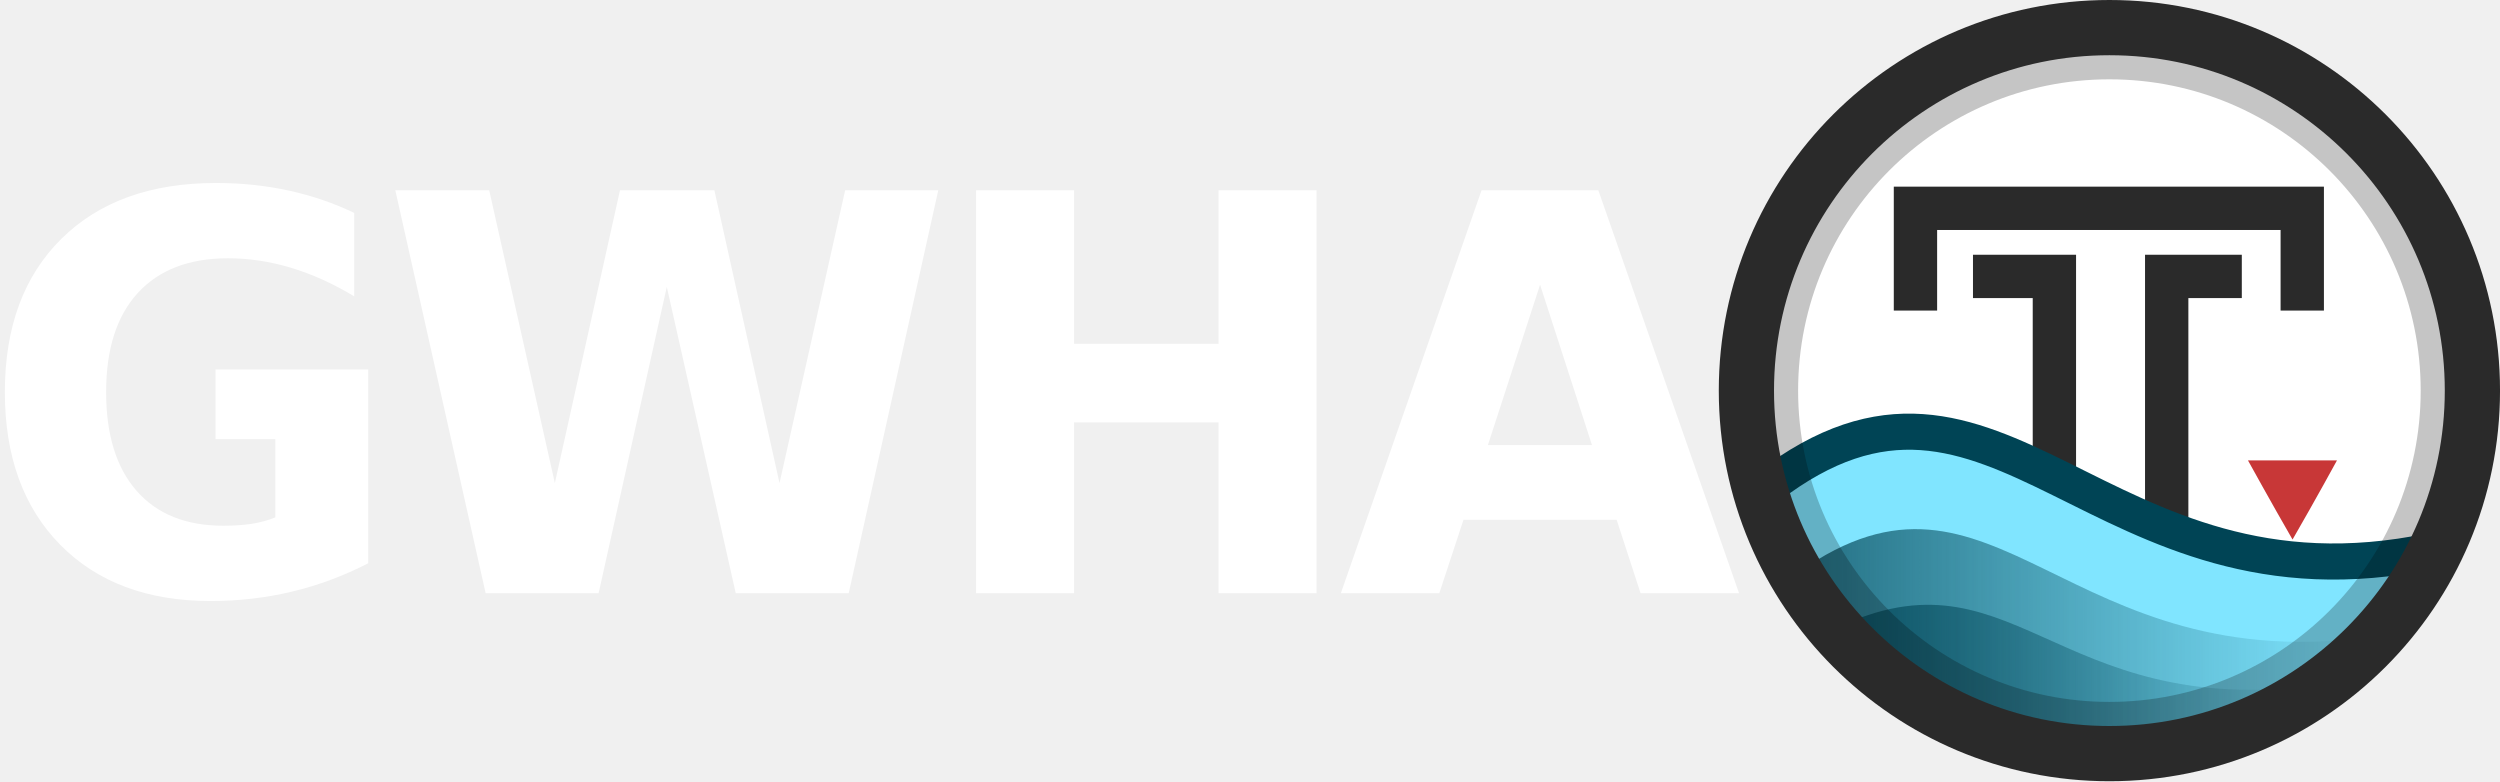
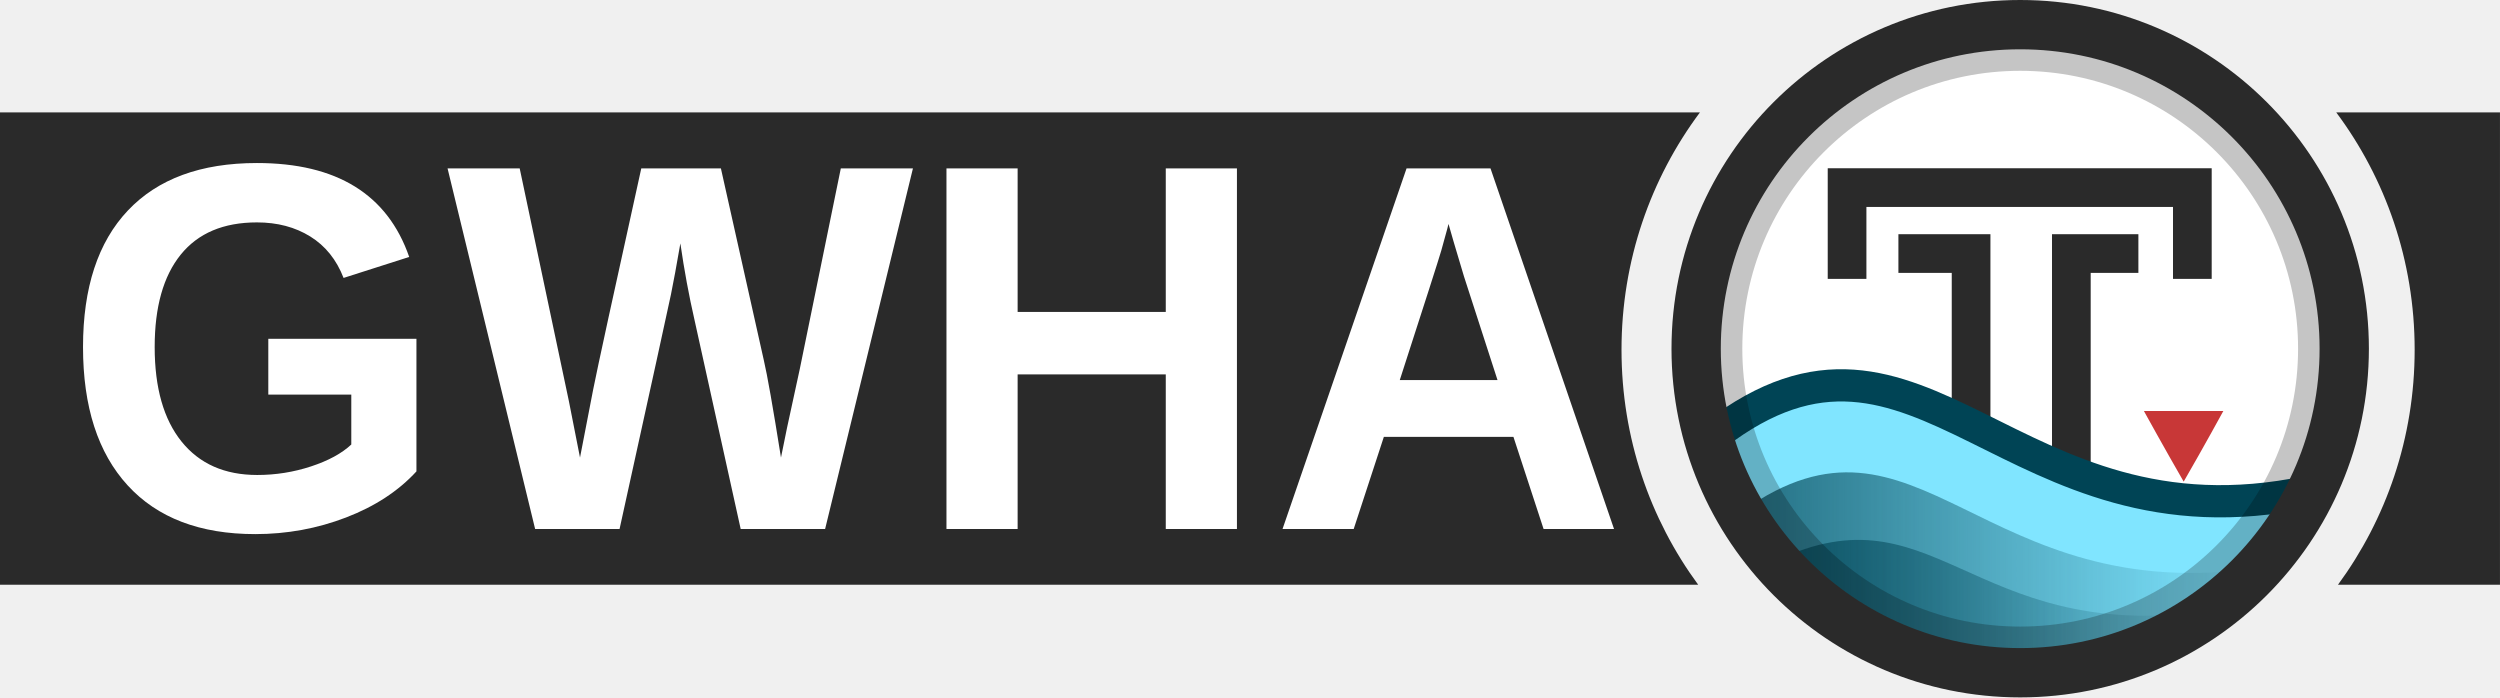
- <svg xmlns="http://www.w3.org/2000/svg" xmlns:xlink="http://www.w3.org/1999/xlink" id="svg3336" style="enable-background:new" height="14.309cm" width="45.79cm" version="1.1">
+ <svg xmlns="http://www.w3.org/2000/svg" xmlns:xlink="http://www.w3.org/1999/xlink" id="svg3336" style="enable-background:new" height="14.309cm" width="51.295cm" version="1.1">
  <defs id="defs3338">
    <filter id="filter4254" style="color-interpolation-filters:sRGB">
      <feBlend id="feBlend4256" in2="BackgroundImage" mode="multiply" />
    </filter>
    <clipPath clipPathUnits="userSpaceOnUse" id="clipPath3962">
      <rect width="460.092" x="56.304" y="10.396" rx="230.027" height="460.093" style="fill:none;stroke:#ff0000;stroke-width:1.067;stroke-miterlimit:4;stroke-dasharray:none;enable-background:new" id="rect3964" clip-path="none" />
    </clipPath>
    <clipPath clipPathUnits="userSpaceOnUse" id="clipPath3973">
      <rect width="431.337" x="12.671" y="12.878" rx="215.65" height="431.337" style="fill:none;stroke:#ff0000;stroke-width:1;stroke-miterlimit:4;stroke-dasharray:none;enable-background:new" id="rect3975" clip-path="none" />
    </clipPath>
    <linearGradient id="linearGradient4067-5">
      <stop style="stop-color:#004354;stop-opacity:1;" offset="0" id="stop4069-0" />
      <stop style="stop-color:#004354;stop-opacity:0;" offset="1" id="stop4071-4" />
    </linearGradient>
    <linearGradient id="linearGradient4059-8">
      <stop style="stop-color:#004354;stop-opacity:1;" offset="0" id="stop4061-7" />
      <stop style="stop-color:#004354;stop-opacity:0;" offset="1" id="stop4063-6" />
    </linearGradient>
    <linearGradient id="linearGradient4190-6-2" y2="358" gradientUnits="userSpaceOnUse" x2="376" gradientTransform="matrix(1.0084,0,0,1.0084,-2.5546,-2)" y1="238" x1="256">
      <stop id="stop4186-77-0" style="stop-color:#00ccff;stop-opacity:1;" offset="0" />
      <stop id="stop4188-0-1" style="stop-color:#004354;stop-opacity:1;" offset="1" />
    </linearGradient>
-     <linearGradient xlink:href="#linearGradient4067-5" id="linearGradient4144" gradientUnits="userSpaceOnUse" gradientTransform="matrix(1.165174,0,0,1.122496,1177.725,31.71958)" x1="60.435" y1="396.505" x2="357.194" y2="396.505" />
-     <linearGradient xlink:href="#linearGradient4059-8" id="linearGradient4147" gradientUnits="userSpaceOnUse" gradientTransform="matrix(1.165174,0,0,1.170387,1175.395,7.965393)" x1="47.519" y1="376.82" x2="390.729" y2="376.82" />
+     <linearGradient xlink:href="#linearGradient4067-5" id="linearGradient4144" gradientUnits="userSpaceOnUse" gradientTransform="matrix(1.165174,0,0,1.122496,1284.101,31.71958)" x1="60.435" y1="396.505" x2="357.194" y2="396.505" />
+     <linearGradient xlink:href="#linearGradient4059-8" id="linearGradient4147" gradientUnits="userSpaceOnUse" gradientTransform="matrix(1.165174,0,0,1.170387,1281.771,7.965393)" x1="47.519" y1="376.82" x2="390.729" y2="376.82" />
  </defs>
-   <g id="layer6" style="opacity:0.3;filter:url(#filter4254)" transform="translate(1794.678,-35.98406)" clip-path="url(#clipPath3962)" />
-   <g id="layer1" style="display:none" transform="translate(1185.997,-571.5141)">
+   <path style="fill:#2a2a2a;fill-opacity:1;stroke:none;stroke-width:1.211" d="M 0,87.161 V 453.454 h 1316.92 c -37.398,-50.929 -59.465,-113.884 -59.465,-182.191 v -0.053 c 0,-69.135 22.59,-132.799 60.816,-184.049 z m 1811.711,0 c 38.227,51.25 60.816,114.914 60.816,184.049 v 0.053 c 0,68.307 -22.067,131.263 -59.465,182.191 h 125.629 V 87.161 Z" id="rect3891" />
+   <g id="layer6" style="opacity:0.3;filter:url(#filter4254)" transform="translate(1880.13,-23.17963)" clip-path="url(#clipPath3962)" />
+   <g id="layer1" style="display:none" transform="translate(1271.45,-558.7097)">
    <path id="path3774" d="m 177.12,614.784 h 191.883 c 154.987,0 177.12,22.119 177.12,176.96 v 153.813 c 0,154.837 -22.141,176.96 -177.12,176.96 H 177.12 C 22.144,1122.517 0,1100.331 0,945.515 V 791.701 c 0,-154.837 22.141,-176.96 177.12,-176.96 z" style="display:inline;fill:#0000ff;fill-opacity:0.081;stroke:#0000ff;stroke-width:1.067" />
    <circle id="path4118" style="color:#000000;display:inline;fill:#0000ff;fill-opacity:0.081;stroke:#0000ff;stroke-width:1.067;enable-background:accumulate" cx="273.067" cy="868.651" r="153.6" />
    <rect id="rect4152" style="color:#000000;display:inline;fill:#0000ff;fill-opacity:0.081;stroke:#0000ff;stroke-width:1.067;stroke-linecap:round;stroke-linejoin:round;enable-background:accumulate" height="290.133" width="290.133" y="723.584" x="128" />
    <rect id="rect4154" style="color:#000000;display:inline;fill:#0000ff;fill-opacity:0.081;stroke:#0000ff;stroke-width:1.067;stroke-linecap:round;stroke-linejoin:round;enable-background:accumulate" height="256" width="324.267" y="740.651" x="110.933" />
    <rect id="rect4156" style="color:#000000;display:inline;fill:#0000ff;fill-opacity:0.081;stroke:#0000ff;stroke-width:1.067;stroke-linecap:round;stroke-linejoin:round;enable-background:accumulate" height="324.267" width="256" y="706.517" x="145.067" />
  </g>
-   <g aria-label="GWHA" transform="scale(0.9709578,1.029911)" style="font-style:normal;font-variant:normal;font-weight:bold;font-stretch:normal;font-size:13.193px;line-height:0%;font-family:'EmojiOne Color';-inkscape-font-specification:'EmojiOne Color Bold';letter-spacing:0px;word-spacing:0px;fill:#501616;fill-opacity:1;stroke:none;stroke-width:1.004" id="text3084">
-     <path id="path4597" style="font-style:normal;font-variant:normal;font-weight:bold;font-stretch:normal;line-height:5;font-family:'EmojiOne Color';-inkscape-font-specification:'EmojiOne Color Bold';letter-spacing:-18.94px;fill:#ffffff;fill-opacity:1;stroke-width:1.004" d="m 1152.614,349.383 h -109.204 l -17.233,49.342 H 955.973 L 1056.289,127.891 h 83.264 l 100.316,270.834 h -70.203 z m -91.79,-50.249 h 74.194 L 1098.012,191.382 Z M 695.916,127.891 h 69.84 V 231.109 H 868.793 V 127.891 h 69.84 V 398.725 H 868.793 V 283.897 H 765.756 v 114.828 h -69.84 z m -414.068,0 h 66.938 l 46.802,196.822 46.439,-196.822 h 67.3 l 46.439,196.822 46.802,-196.822 h 66.393 l -63.854,270.834 h -80.543 l -49.16,-205.892 -48.616,205.892 h -80.543 z m -19.336,250.699 q -26.122,12.698 -54.239,19.047 -28.117,6.349 -58.049,6.349 -67.663,0 -107.209,-37.732 Q 3.468,328.341 3.468,263.58 q 0,-65.486 40.271,-103.037 40.271,-37.55 110.293,-37.55 27.029,0 51.7,5.079 24.852,5.079 46.802,15.056 v 56.053 q -22.675,-12.88 -45.169,-19.229 -22.313,-6.349 -44.806,-6.349 -41.723,0 -64.398,23.401 -22.494,23.22 -22.494,66.575 0,42.992 21.768,66.393 21.768,23.401 61.858,23.401 10.884,0 20.136,-1.27 9.433,-1.451 16.87,-4.354 V 295.144 H 153.67 v -46.802 h 108.842 z" />
-   </g>
-   <rect x="-36.318" y="1.132" width="512" height="480" style="color:#000000;fill:#ffffff;enable-background:accumulate" id="rect4158" clip-path="url(#clipPath3973)" transform="matrix(1.165174,0,0,1.165174,1194.383,4.540272)" />
-   <path style="fill:none;fill-opacity:0;stroke:#2a2a2a;stroke-width:30;stroke-linecap:square;stroke-linejoin:miter;stroke-miterlimit:4;stroke-dasharray:none;stroke-opacity:1" d="m 1536.907,191.349 h -36.99 v 240.297" id="path2995-6" />
-   <path id="path3765" d="m 1325.992,199.996 v -55.788 h 267.762 v 55.788" style="display:inline;fill:none;fill-opacity:0;stroke:#2a2a2a;stroke-width:30;stroke-linecap:square;stroke-linejoin:miter;stroke-miterlimit:4;stroke-dasharray:none;stroke-opacity:1;enable-background:new" />
-   <path style="fill:none;fill-opacity:0;stroke:#2a2a2a;stroke-width:30;stroke-linecap:square;stroke-linejoin:miter;stroke-miterlimit:4;stroke-dasharray:none;stroke-opacity:1" d="m 1380.809,191.349 h 41.359 v 238" id="path2995" />
-   <path d="m 1617.779,318.724 h -61.601 c 0,0 16.407,29.758 30.82,54.723 0.03,0 0.03,-0.02 0.03,-0.02 l 0.029,-0.03 0.03,-0.03 0.029,-0.02 c 16.124,-27.928 30.704,-54.686 30.704,-54.686 z" style="color:#000000;display:inline;fill:#c83737;fill-opacity:1;stroke-width:1.165;enable-background:new" id="path4622" />
-   <path style="display:inline;fill:#80e5ff;fill-opacity:1;stroke:#004455;stroke-width:25;stroke-linecap:round;stroke-linejoin:round;stroke-miterlimit:4;stroke-dasharray:none;stroke-opacity:1;enable-background:new" d="m 1223.939,337.021 c -0.649,91.012 111.409,154.709 150.202,169.903 131.137,47.373 274.039,-36.24 309.04,-125.49 -232.082,48.674 -299.593,-166.895 -459.242,-44.413 z" id="path3852" />
-   <path style="display:inline;opacity:0.75;fill:url(#linearGradient4147);fill-opacity:1;stroke:none;stroke-width:1.165;enable-background:new" d="m 1245.514,395.805 c 26.068,45.897 111.209,113.529 147.778,123.771 111.553,2.44 184.828,-26.416 254.018,-79.428 -218.774,32.81 -265.151,-140.762 -401.796,-44.343 z" id="path3852-7-7" />
-   <path style="display:inline;opacity:0.75;fill:url(#linearGradient4144);fill-opacity:1;stroke:none;stroke-width:1.165;enable-background:new" d="m 1264.79,437.84 c 22.229,35.261 102.6,77.93 133.783,85.798 89.997,1.296 151.236,-17.775 207.077,-49.472 -186.557,25.207 -211.933,-102.278 -340.86,-36.326 z" id="path3852-7" />
-   <rect width="461.28" x="1229.611" y="39.767" rx="230.62" height="461.281" style="opacity:0.23;fill:none;stroke:#000000;stroke-width:30.295;stroke-miterlimit:4;stroke-dasharray:none" id="rect16-9" ry="230.62" />
-   <rect width="502.582" x="1208.959" y="19.116" rx="251.27" height="502.583" style="fill:none;fill-opacity:1;stroke:#2a2a2a;stroke-width:38.232;stroke-miterlimit:4;stroke-dasharray:none;stroke-opacity:1" id="rect16-5" clip-path="none" ry="251.27" />
+   <text xml:space="preserve" style="font-style:normal;font-variant:normal;font-weight:bold;font-stretch:normal;font-size:14.013px;line-height:0%;font-family:'Liberation Sans';-inkscape-font-specification:'Liberation Sans Bold';letter-spacing:0px;word-spacing:0px;fill:#ffffff;fill-opacity:1;stroke:none;stroke-width:1.067" x="50.116" y="398.301" id="text3084" transform="scale(0.9709578,1.029911)">
+     <tspan x="50.116" y="398.301" id="tspan3086" style="font-style:normal;font-variant:normal;font-weight:bold;font-stretch:normal;font-size:394.62px;line-height:5;font-family:'liberation sans';-inkscape-font-specification:'liberation sans Bold';fill:#ffffff;stroke-width:1.067">
+       <tspan x="50.116" y="398.301" style="font-style:normal;font-variant:normal;font-weight:bold;font-stretch:normal;line-height:5;font-family:'liberation sans';-inkscape-font-specification:'liberation sans Bold';fill:#ffffff;stroke-width:1.067" id="tspan3088">GWHA</tspan>
+     </tspan>
+   </text>
+   <rect x="-36.318" y="1.132" width="512" height="480" style="color:#000000;fill:#ffffff;enable-background:accumulate" id="rect4158" clip-path="url(#clipPath3973)" transform="matrix(1.165174,0,0,1.165174,1300.759,4.540273)" />
+   <path style="fill:none;fill-opacity:0;stroke:#2a2a2a;stroke-width:30;stroke-linecap:square;stroke-linejoin:miter;stroke-miterlimit:4;stroke-dasharray:none;stroke-opacity:1" d="m 1643.283,196.621 h -36.99 v 240.297" id="path2995-6" />
+   <path id="path3765" d="m 1432.368,201.269 v -55.788 h 267.762 v 55.788" style="display:inline;fill:none;fill-opacity:0;stroke:#2a2a2a;stroke-width:30;stroke-linecap:square;stroke-linejoin:miter;stroke-miterlimit:4;stroke-dasharray:none;stroke-opacity:1;enable-background:new" />
+   <path style="fill:none;fill-opacity:0;stroke:#2a2a2a;stroke-width:30;stroke-linecap:square;stroke-linejoin:miter;stroke-miterlimit:4;stroke-dasharray:none;stroke-opacity:1" d="m 1487.185,196.621 h 41.359 v 238" id="path2995" />
+   <path d="m 1724.155,318.724 h -61.601 c 0,0 16.407,29.758 30.82,54.723 0.03,0 0.03,-0.02 0.03,-0.02 l 0.029,-0.03 0.03,-0.03 0.029,-0.02 c 16.124,-27.928 30.704,-54.686 30.704,-54.686 z" style="color:#000000;display:inline;fill:#c83737;fill-opacity:1;stroke-width:1.165;enable-background:new" id="path4622" />
+   <path style="display:inline;fill:#80e5ff;fill-opacity:1;stroke:#004455;stroke-width:25;stroke-linecap:round;stroke-linejoin:round;stroke-miterlimit:4;stroke-dasharray:none;stroke-opacity:1;enable-background:new" d="m 1330.315,337.021 c -0.649,91.012 111.409,154.709 150.202,169.903 131.137,47.373 274.039,-36.24 309.04,-125.49 -232.082,48.674 -299.593,-166.895 -459.242,-44.413 z" id="path3852" />
+   <path style="display:inline;opacity:0.75;fill:url(#linearGradient4147);fill-opacity:1;stroke:none;stroke-width:1.165;enable-background:new" d="m 1351.89,395.805 c 26.068,45.897 111.209,113.529 147.778,123.771 111.553,2.44 184.828,-26.416 254.018,-79.428 -218.774,32.81 -265.151,-140.762 -401.796,-44.343 z" id="path3852-7-7" />
+   <path style="display:inline;opacity:0.75;fill:url(#linearGradient4144);fill-opacity:1;stroke:none;stroke-width:1.165;enable-background:new" d="m 1371.166,437.84 c 22.229,35.261 102.6,77.93 133.783,85.798 89.997,1.296 151.236,-17.775 207.077,-49.472 -186.557,25.207 -211.933,-102.278 -340.86,-36.326 z" id="path3852-7" />
+   <rect width="461.28" x="1335.987" y="39.767" rx="230.62" height="461.281" style="opacity:0.23;fill:none;stroke:#000000;stroke-width:30.295;stroke-miterlimit:4;stroke-dasharray:none" id="rect16-9" ry="230.62" />
+   <rect width="502.582" x="1315.335" y="19.116" rx="251.27" height="502.583" style="fill:none;fill-opacity:1;stroke:#2a2a2a;stroke-width:38.232;stroke-miterlimit:4;stroke-dasharray:none;stroke-opacity:1" id="rect16-5" clip-path="none" ry="251.27" />
</svg>
